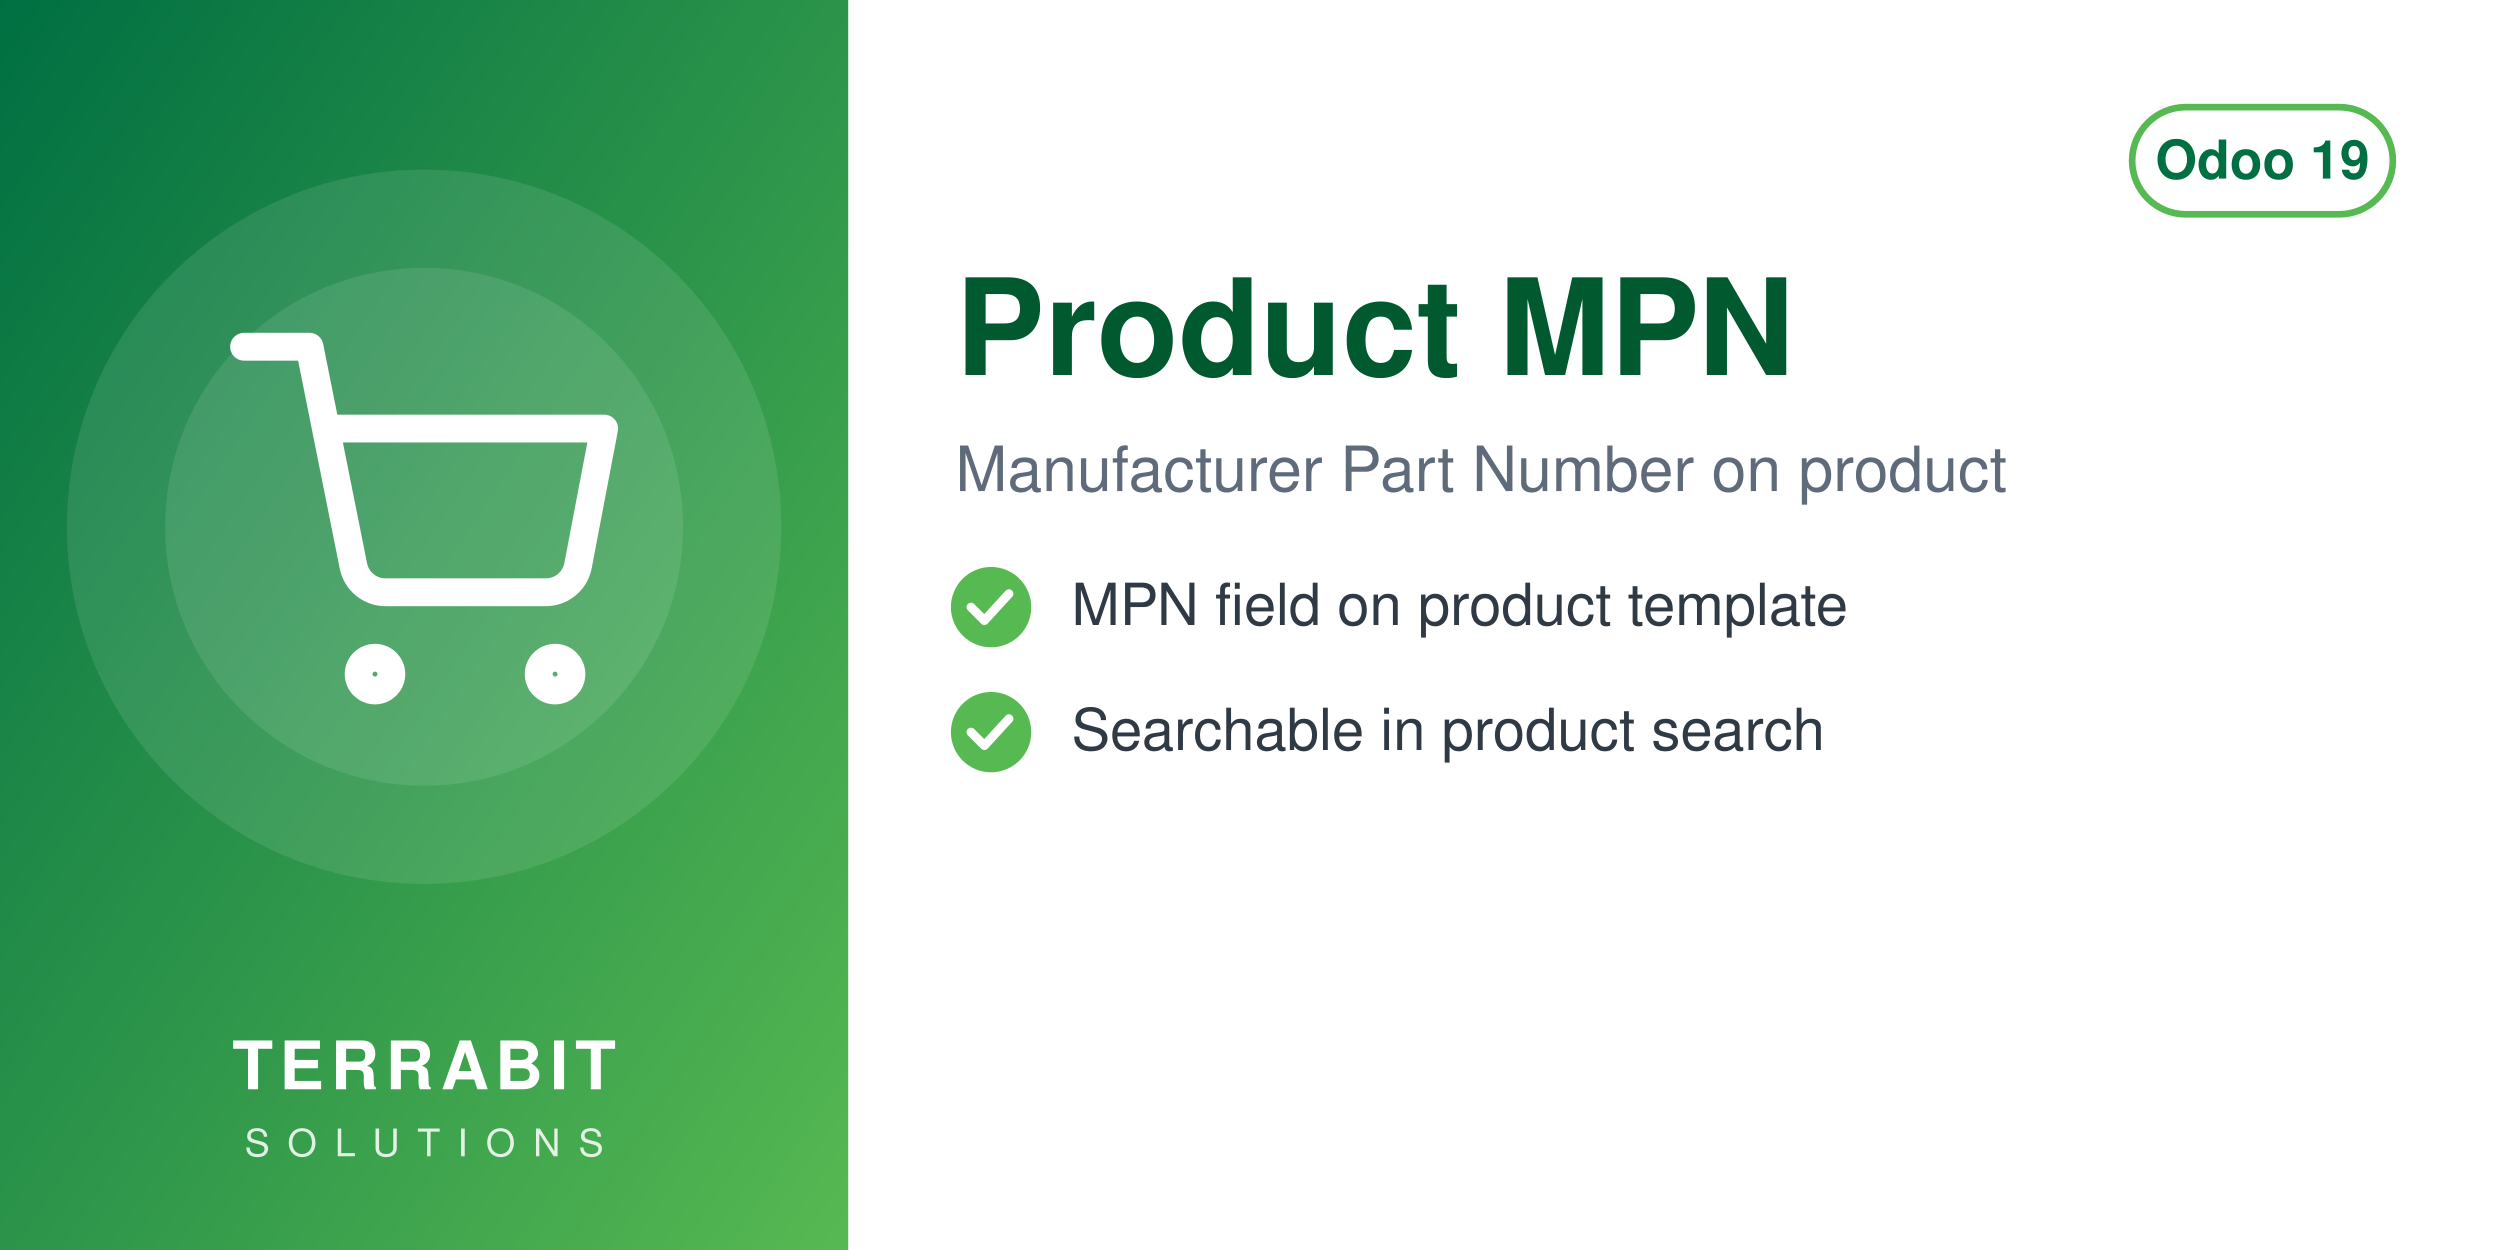
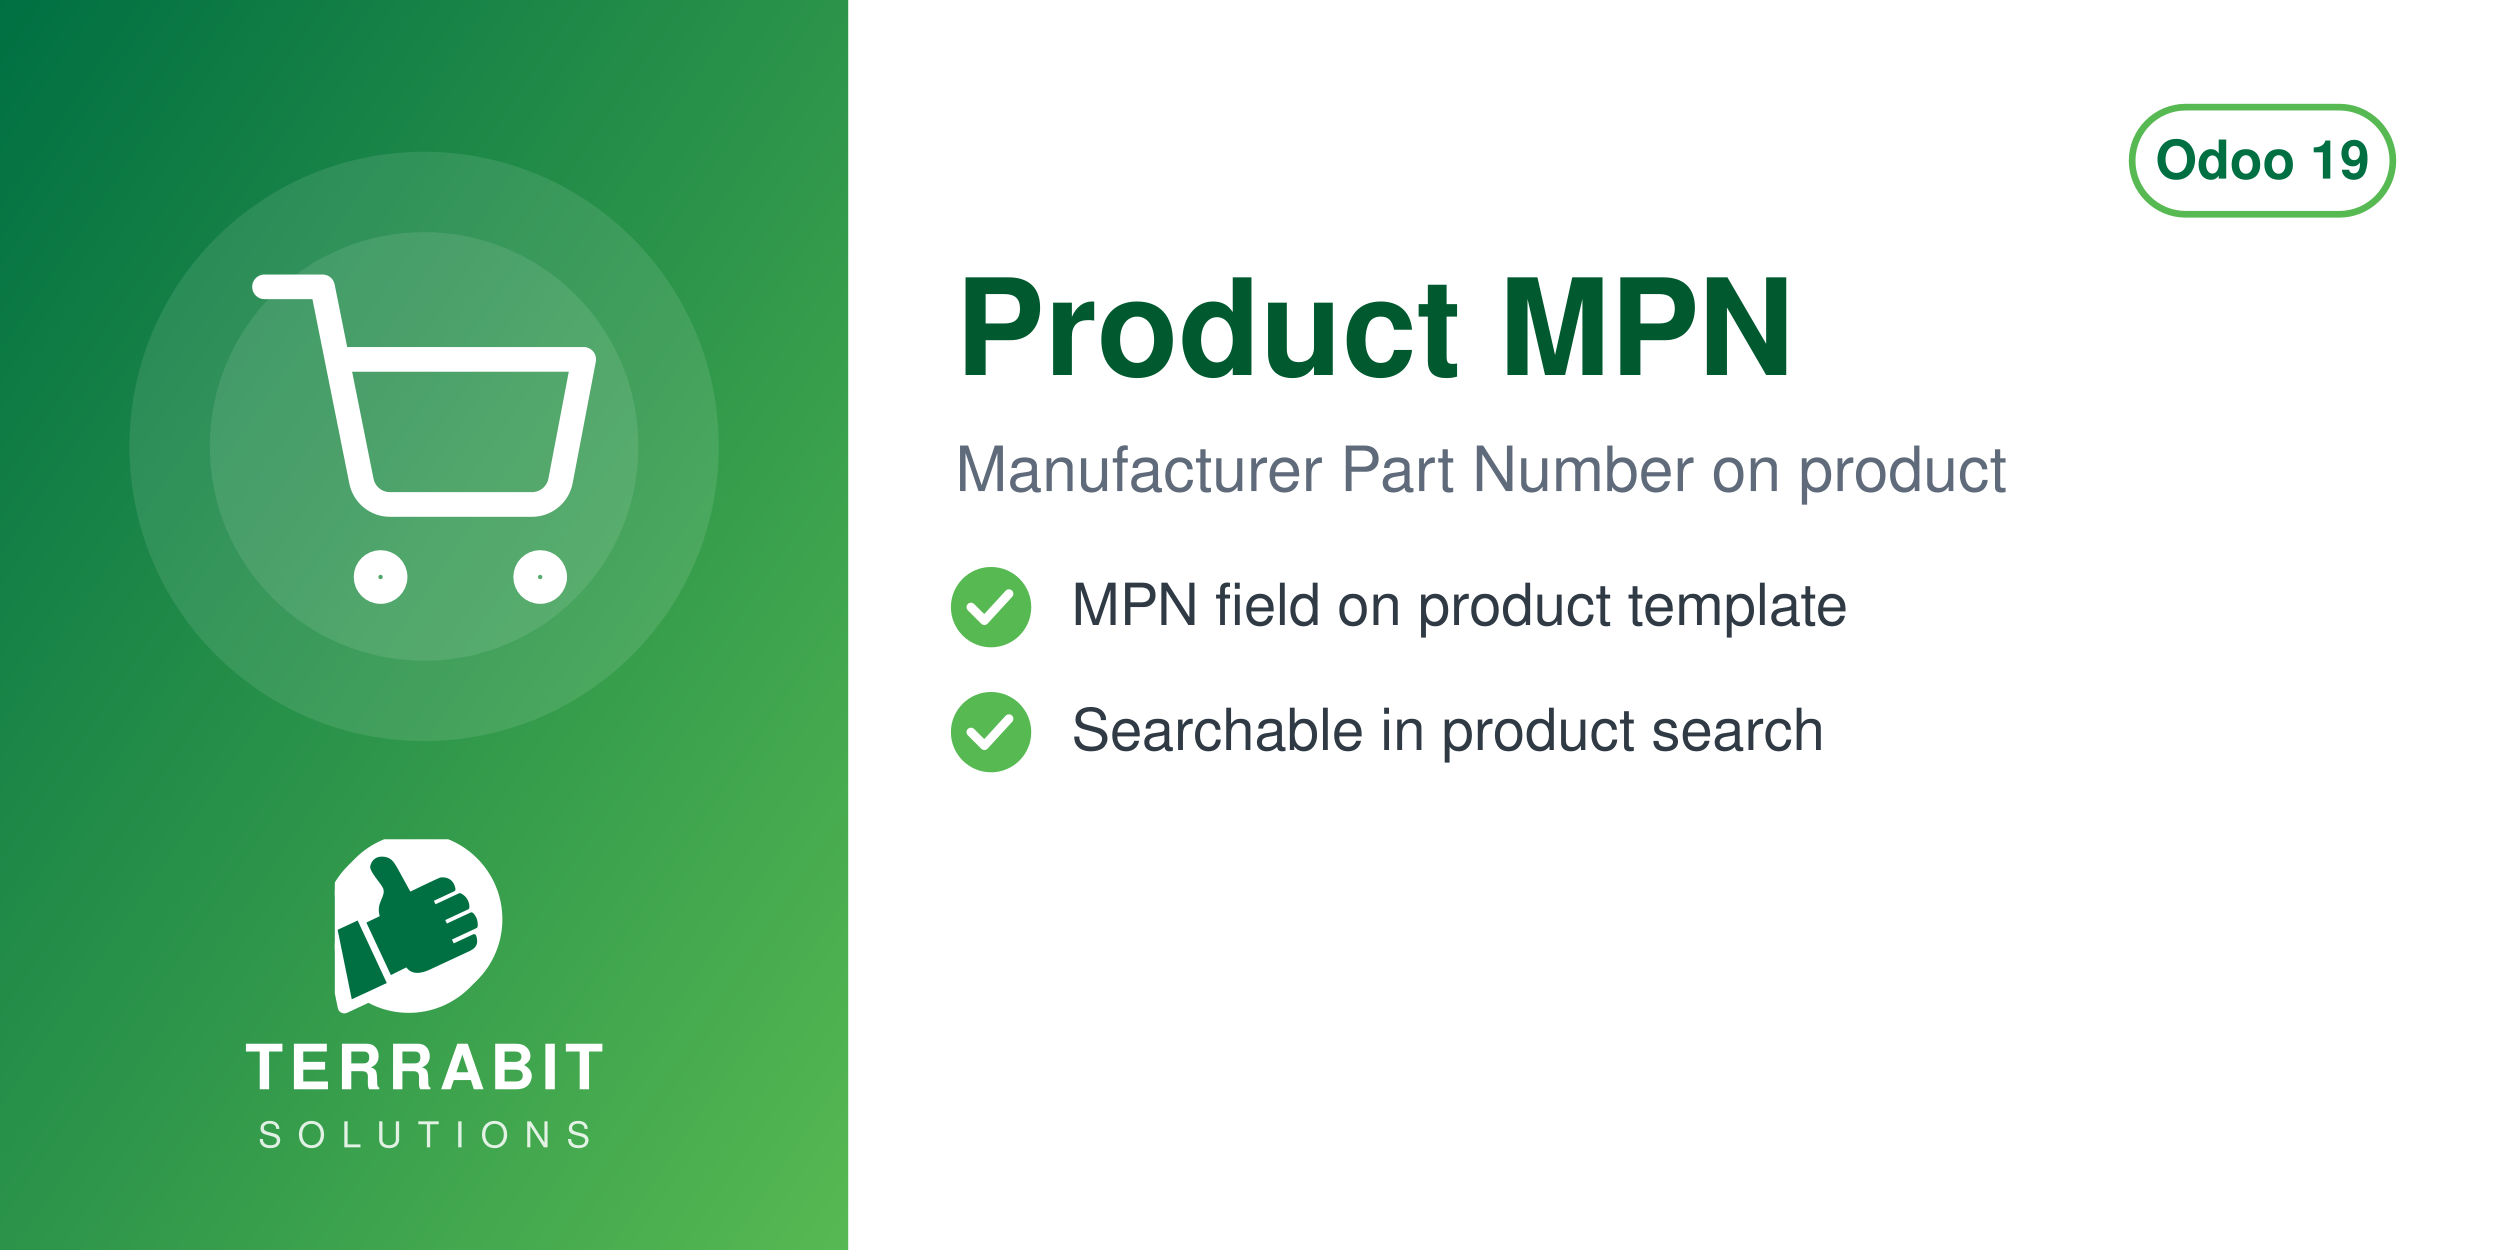
<svg xmlns="http://www.w3.org/2000/svg" width="560" height="280" viewBox="0 0 560 280">
  <defs>
    <linearGradient id="g" x1="0" y1="0" x2="1" y2="1">
      <stop offset="0" stop-color="#006F42" />
      <stop offset="1" stop-color="#57B952" />
    </linearGradient>
  </defs>
  <rect width="560" height="280" fill="#FFFFFF" />
  <rect width="190" height="280" fill="url(#g)" />
-   <circle cx="95.0" cy="118" r="80" fill="white" opacity="0.10" />
-   <circle cx="95.0" cy="118" r="58" fill="white" opacity="0.10" />
-   <svg x="51.0" y="74.0" width="88" height="88" viewBox="0 0 24 24">
+   <circle cx="95.0" cy="100" r="66" fill="white" opacity="0.10" />
+   <circle cx="95.0" cy="100" r="48" fill="white" opacity="0.10" />
+   <svg x="56.0" y="61.0" width="78" height="78" viewBox="0 0 24 24">
    <g fill="none" stroke="white" stroke-width="1.7" stroke-linecap="round" stroke-linejoin="round">
      <circle cx="9" cy="21" r="1" />
      <circle cx="20" cy="21" r="1" />
      <path d="M1 1h4l2.68 13.39a2 2 0 0 0 2 1.61h9.72a2 2 0 0 0 2-1.61L23 6H6" />
    </g>
  </svg>
-   <text x="95.0" y="244" text-anchor="middle" font-family="Helvetica,Arial,sans-serif" font-size="15" font-weight="800" letter-spacing="1.5" fill="white">TERRABIT</text>
-   <text x="95.0" y="259" text-anchor="middle" font-family="Helvetica,Arial,sans-serif" font-size="8.5" font-weight="500" letter-spacing="4" fill="white" opacity="0.85">SOLUTIONS</text>
+   <svg x="75.0" y="188" width="40" height="40" viewBox="4150 2350 3900 3800" preserveAspectRatio="xMidYMid meet">
+     <path fill="#FFFFFF" d="M7338.82 5241.89c-336.4,511.49 -915.39,849.23 -1573.35,849.23 -318.43,0 -618.3,-79.19 -881.23,-218.8l-465.06 216.37c-72.83,33.95 -159.37,2.44 -193.35,-70.37 -5.59,-12.01 -9.4,-24.39 -11.54,-36.85l-247.52 -1217.33c-54.07,-175.41 -83.21,-361.76 -83.21,-554.92 0,-657.98 337.78,-1237 849.31,-1573.39 -400.37,339.2 -654.6,845.59 -654.6,1411.43 0,184.82 27.28,368.48 81.7,545.13l0.48 1.54 247.97 1219.53 0.08 0.48c1.71,9.89 4.72,19.5 8.96,28.59 26.29,56.38 93.5,80.75 149.87,54.52l479.82 -223.25 14.39 7.64c267.26,141.92 563.34,214.99 865.9,214.99 565.81,0 1072.18,-254.2 1411.38,-654.54z" />
+     <path fill="#FFFFFF" d="M5927.44 2165.35c1039.34,0 1881.91,842.57 1881.91,1881.91 0,1039.34 -842.57,1881.89 -1881.91,1881.89 -318.43,0 -618.33,-79.2 -881.24,-218.81l-465.06 216.38c-72.81,33.95 -159.37,2.44 -193.34,-70.36 -5.59,-12.01 -9.41,-24.4 -11.55,-36.86l-247.56 -1217.47c-54.04,-175.36 -83.16,-361.66 -83.16,-554.76 0,-1039.34 842.56,-1881.91 1881.9,-1881.91z" />
+     <path fill="#006F42" d="M4648.32 4073.59l636.59 1365.17 -765.09 355.96 -308.63 -1517.87 437.13 -203.26zm725.61 1192.32l336.75 -167.88c105.65,140.85 282.69,170.72 576.82,18.8l819.92 -382.33c181.4,-90.13 164.26,-214.57 130.07,-328.43 -4.28,-14.25 -13.68,-24.81 -27.34,-30.7 -13.67,-5.89 -27.61,-5.11 -41.09,1.18l-422.32 196.93 -39.04 -83.72 538.07 -250.91c16.64,-7.76 24.7,-27.69 25.58,-46.04 6.48,-134.33 -44.36,-230.89 -105.84,-285.23 -15.2,-13.44 -35.71,-15.59 -54.12,-7l-513.92 239.64 -35.6 -76.34 506.31 -236.1c17.69,-8.25 22.52,-36.93 21.83,-56.45 -4.1,-117.31 -67.62,-232.74 -187.72,-290.66 -13.94,-6.72 -28.64,-6.36 -42.69,0.19l-511.21 238.38 -35.37 -75.86 448.98 -209.36c20.44,-9.53 25.81,-42.28 21.02,-64.32 -41.02,-189.07 -167.92,-247.8 -318.14,-237.87 -29.39,1.94 -589.86,273.16 -665.95,310.54l-281.84 -513.57c-59.06,-93.13 -112.7,-221.7 -276.47,-245.13 -211.24,-30.22 -291.56,94.38 -316.89,203.13 -25.32,108.75 223.84,365.99 276.05,473.69 85.52,184.27 -161.86,318.11 -68.41,617.99l-292.54 139.94 535.09 1147.51z" />
+   </svg>
+   <text x="95.0" y="244" text-anchor="middle" font-family="Helvetica,Arial,sans-serif" font-size="14" font-weight="800" letter-spacing="1.4" fill="white">TERRABIT</text>
+   <text x="95.0" y="257" text-anchor="middle" font-family="Helvetica,Arial,sans-serif" font-size="8" font-weight="500" letter-spacing="3.6" fill="white" opacity="0.85">SOLUTIONS</text>
  <g>
    <rect x="477.6" y="24" width="58.4" height="24" rx="12" fill="none" stroke="#57B952" stroke-width="1.5" />
    <text x="506.8" y="40" text-anchor="middle" font-family="Helvetica,Arial,sans-serif" font-size="12" font-weight="700" fill="#006F42">Odoo 19</text>
  </g>
  <text x="214" y="84" font-family="Helvetica,Arial,sans-serif" font-size="30" font-weight="700" fill="#00592F">Product MPN</text>
  <text x="214" y="110" font-family="Helvetica,Arial,sans-serif" font-size="14" fill="#5F6B7A">Manufacturer Part Number on product</text>
  <circle cx="222" cy="136" r="9" fill="#57B952" />
  <path d="M217.5 136 l3 3 l5.5 -6" fill="none" stroke="white" stroke-width="2" stroke-linecap="round" stroke-linejoin="round" />
  <text x="240" y="140" font-family="Helvetica,Arial,sans-serif" font-size="13" fill="#2F3A45">MPN field on product template</text>
  <circle cx="222" cy="164" r="9" fill="#57B952" />
  <path d="M217.5 164 l3 3 l5.5 -6" fill="none" stroke="white" stroke-width="2" stroke-linecap="round" stroke-linejoin="round" />
  <text x="240" y="168" font-family="Helvetica,Arial,sans-serif" font-size="13" fill="#2F3A45">Searchable in product search</text>
</svg>
